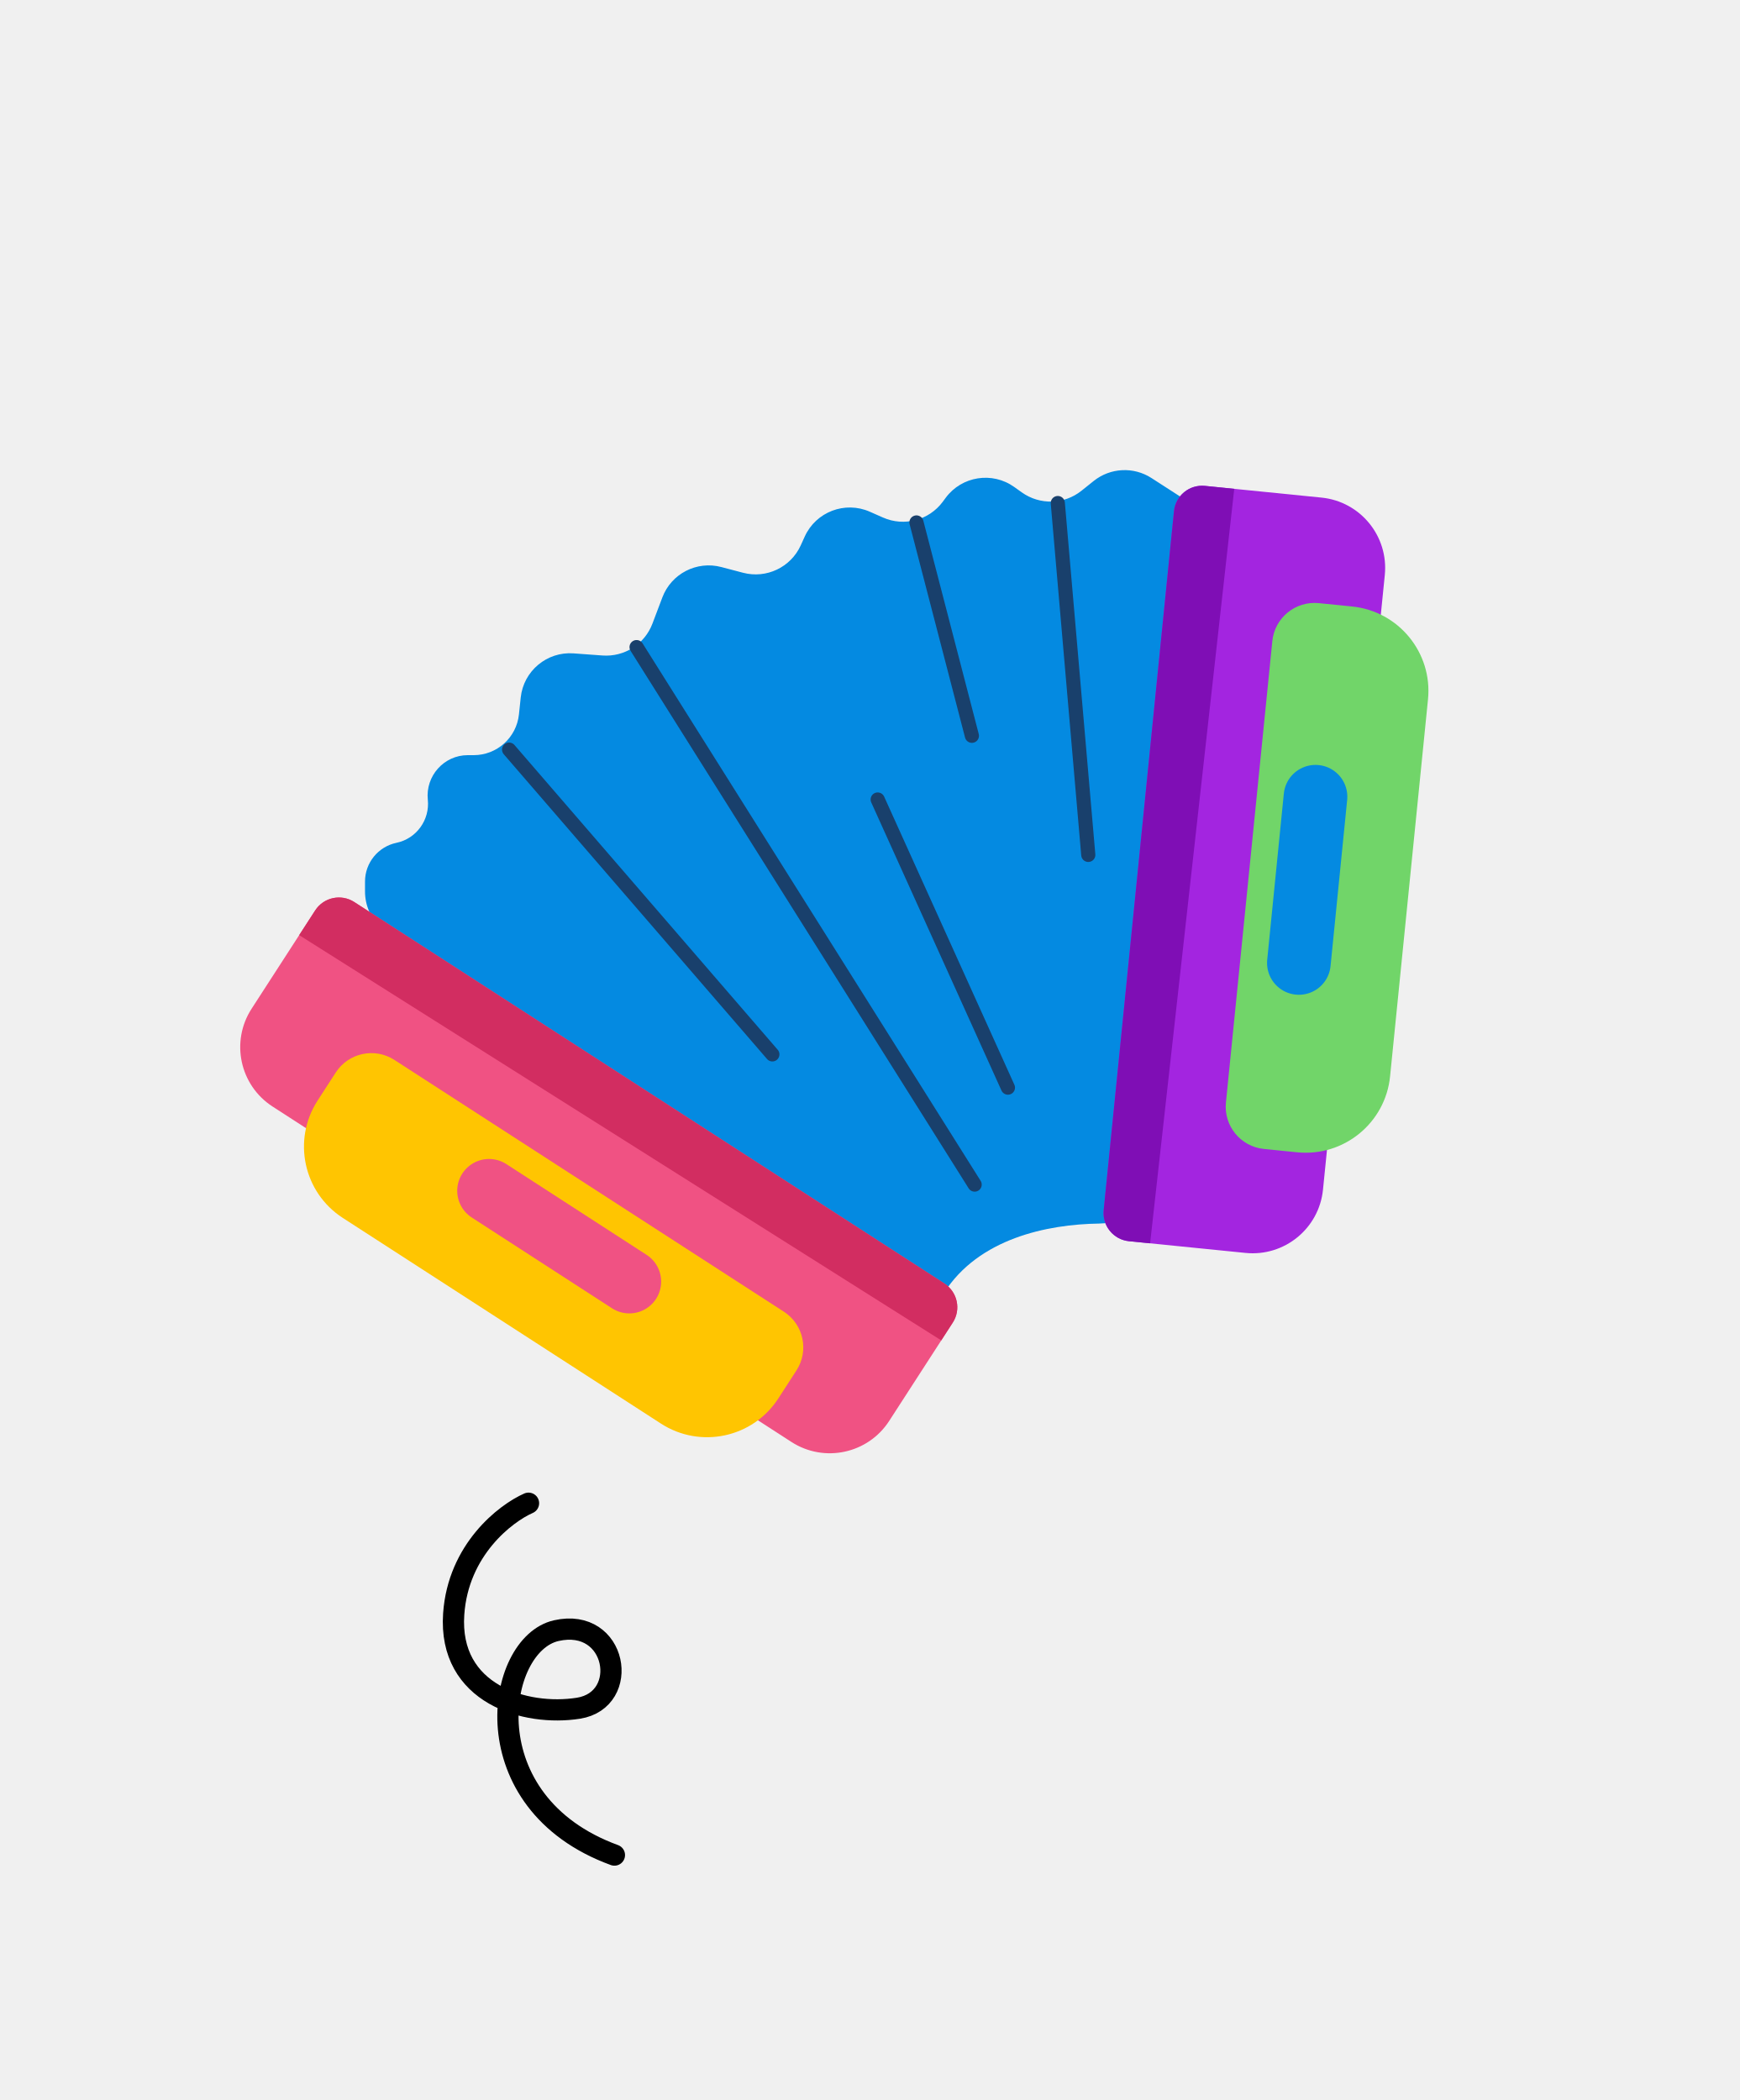
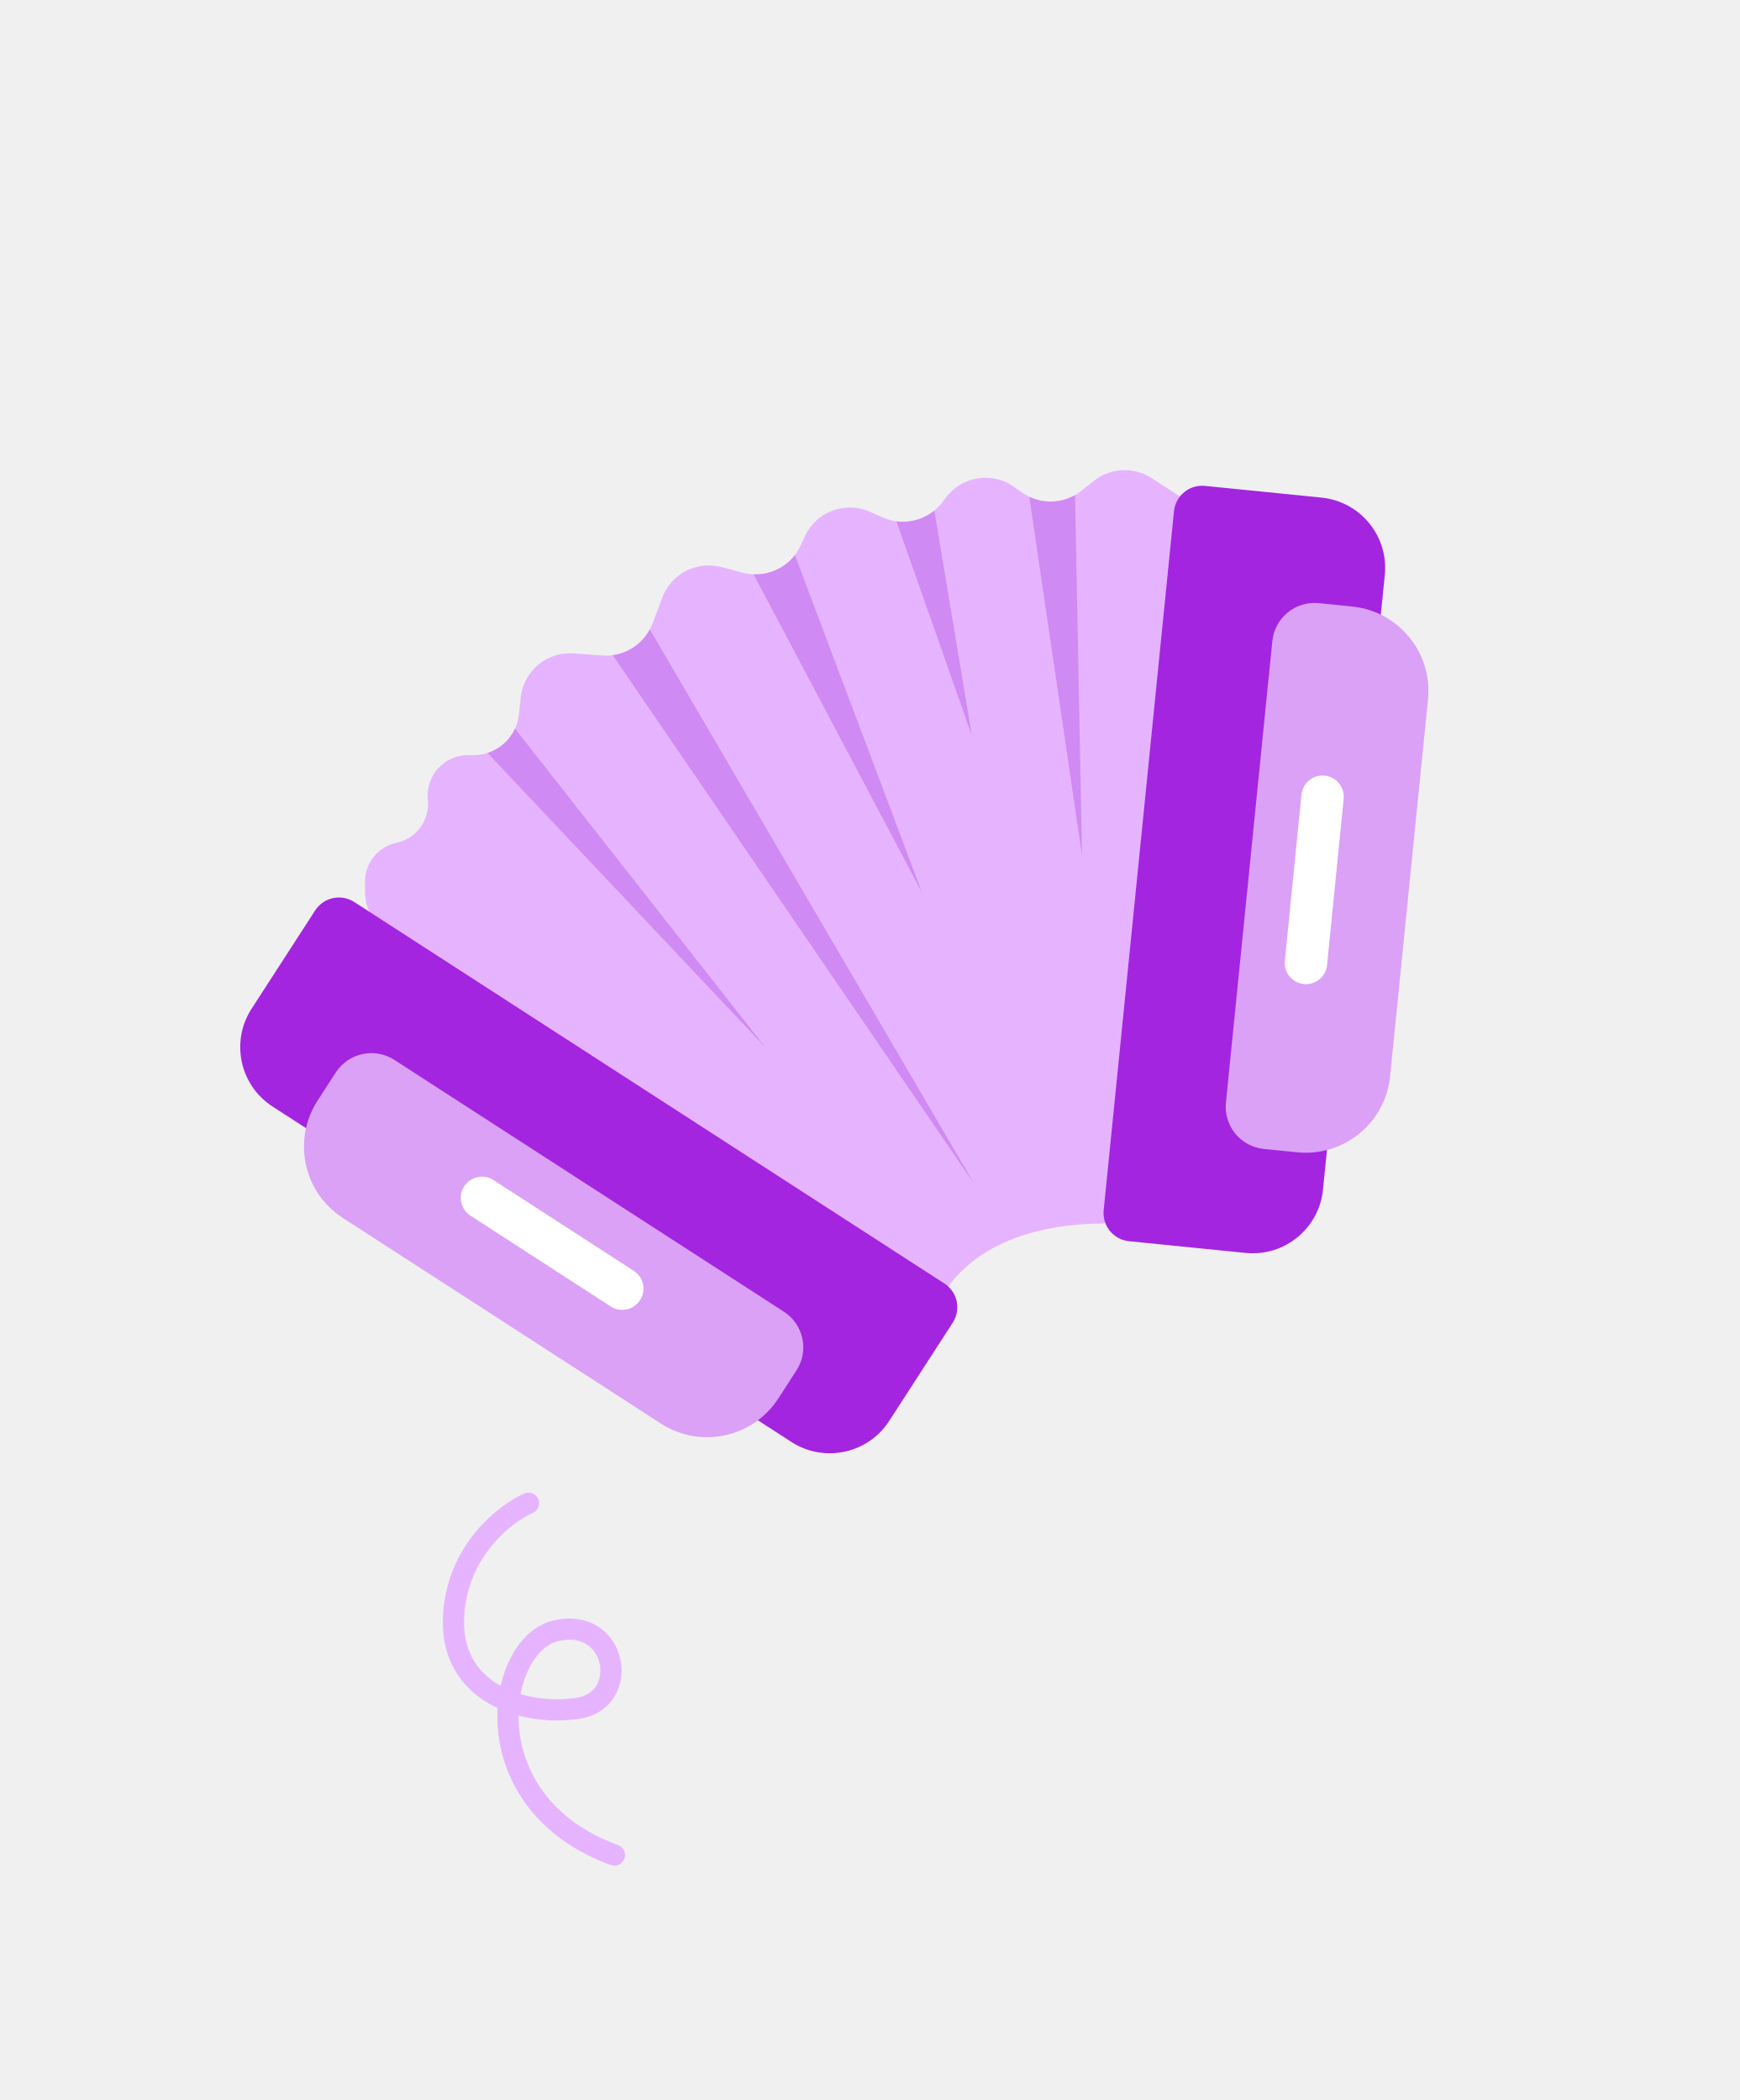
<svg xmlns="http://www.w3.org/2000/svg" width="246" height="297" viewBox="0 0 246 297" fill="none">
-   <path d="M51.613 124.676L51.613 126.086C51.613 128.031 52.418 129.887 53.849 131.203C78.867 154.205 126.51 193.765 133.505 182.816C138.39 175.171 148.047 173.149 155.433 173.046C159.771 172.986 163.952 169.851 164.254 165.524L170.442 76.838C170.619 74.293 169.398 71.852 167.253 70.469L162.816 67.606C160.287 65.975 156.999 66.142 154.649 68.022L152.921 69.405C150.475 71.361 147.028 71.455 144.479 69.635L143.414 68.874C140.306 66.654 135.993 67.335 133.72 70.403L133.31 70.958C131.362 73.587 127.853 74.516 124.859 73.196L122.99 72.371C119.481 70.823 115.379 72.387 113.792 75.879L113.223 77.132C111.811 80.237 108.367 81.873 105.069 81.005L101.987 80.194C98.521 79.282 94.927 81.134 93.659 84.486L92.253 88.201C91.157 91.099 88.285 92.932 85.195 92.706L81.102 92.406C77.333 92.13 74.025 94.896 73.629 98.654L73.378 101.039C73.033 104.314 70.271 106.801 66.977 106.801L66.138 106.801C62.771 106.801 60.147 109.755 60.493 113.106C60.789 115.961 58.88 118.609 56.07 119.195C53.474 119.736 51.613 122.024 51.613 124.676Z" fill="#048AE1" />
+   <path d="M51.613 124.676L51.613 126.086C51.613 128.031 52.418 129.887 53.849 131.203C78.867 154.205 126.51 193.765 133.505 182.816C138.39 175.171 148.047 173.149 155.433 173.046C159.771 172.986 163.952 169.851 164.254 165.524L170.442 76.838C170.619 74.293 169.398 71.852 167.253 70.469L162.816 67.606C160.287 65.975 156.999 66.142 154.649 68.022L152.921 69.405C150.475 71.361 147.028 71.455 144.479 69.635L143.414 68.874C140.306 66.654 135.993 67.335 133.72 70.403L133.31 70.958C131.362 73.587 127.853 74.516 124.859 73.196L122.99 72.371C119.481 70.823 115.379 72.387 113.792 75.879L113.223 77.132C111.811 80.237 108.367 81.873 105.069 81.005L101.987 80.194C98.521 79.282 94.927 81.134 93.659 84.486L92.253 88.201C91.157 91.099 88.285 92.932 85.195 92.706L81.102 92.406C77.333 92.13 74.025 94.896 73.629 98.654L73.378 101.039C73.033 104.314 70.271 106.801 66.977 106.801L66.138 106.801C62.771 106.801 60.147 109.755 60.493 113.106C60.789 115.961 58.88 118.609 56.07 119.195C53.474 119.736 51.613 122.024 51.613 124.676Z" fill="#E6B4FF" />
+   <path fill-rule="evenodd" clip-rule="evenodd" d="M72.827 103.054C72.074 104.692 70.659 105.947 68.94 106.497L108.213 148.121L72.827 103.054ZM91.885 89.014C90.823 91.013 88.859 92.366 86.637 92.664L137.815 167.536L91.885 89.014ZM112.404 78.499C111.02 80.303 108.833 81.327 106.558 81.231L130.387 126.268L112.404 78.499ZM132.118 72.21C130.619 73.438 128.672 73.988 126.757 73.732L137.425 104.06L132.118 72.21ZM152.01 70.024C150.022 71.157 147.599 71.243 145.538 70.261L153 121.001L152.01 70.024Z" fill="#D08AF3" />
  <path d="M166 72.298C166.221 70.1 168.182 68.498 170.38 68.719L186.86 70.375C192.355 70.928 196.362 75.831 195.81 81.326L187.07 168.249C186.518 173.744 181.615 177.751 176.12 177.199L159.64 175.542C157.442 175.321 155.839 173.36 156.06 171.162L166 72.298Z" fill="#A325E0" />
-   <path fill-rule="evenodd" clip-rule="evenodd" d="M174.522 69.135L170.38 68.719C168.182 68.498 166.221 70.1 166 72.298L156.06 171.162C155.839 173.36 157.442 175.321 159.64 175.542L162.624 175.842L174.522 69.135Z" fill="#7F0EB5" />
-   <path d="M179.906 90.671C180.237 87.374 183.179 84.97 186.476 85.301L191.178 85.774C197.772 86.437 202.581 92.32 201.918 98.914L196.557 152.228C195.894 158.823 190.011 163.631 183.417 162.968L178.715 162.495C175.418 162.163 173.013 159.222 173.345 155.925L179.906 90.671Z" fill="#71D569" />
-   <path d="M186.011 112.68L183.66 136.189" stroke="#048AE1" stroke-width="9" stroke-linecap="round" />
-   <path d="M50.095 127.572C48.24 126.373 45.764 126.904 44.565 128.759L35.572 142.668C32.573 147.306 33.902 153.497 38.539 156.495L111.902 203.93C116.54 206.928 122.731 205.6 125.729 200.962L134.722 187.053C135.922 185.198 135.39 182.721 133.535 181.522L50.095 127.572Z" fill="#F05283" />
-   <path fill-rule="evenodd" clip-rule="evenodd" d="M42.304 132.255L44.565 128.759C45.764 126.904 48.24 126.373 50.095 127.572L133.535 181.522C135.39 182.721 135.922 185.198 134.722 187.053L133.094 189.571L42.304 132.255Z" fill="#D22D61" />
-   <path d="M55.769 149.904C52.986 148.105 49.272 148.902 47.473 151.685L44.907 155.654C41.308 161.219 42.903 168.648 48.468 172.247L93.465 201.34C99.03 204.938 106.459 203.344 110.057 197.778L112.623 193.81C114.423 191.027 113.625 187.312 110.843 185.513L55.769 149.904Z" fill="#FFC501" />
-   <path d="M69.151 168.413L88.986 181.252" stroke="#F05283" stroke-width="9" stroke-linecap="round" />
-   <path d="M71.988 106.018L109.212 149.119" stroke="#19406C" stroke-width="2" stroke-linecap="round" />
-   <path d="M90.012 91.519L137.815 167.535" stroke="#19406C" stroke-width="2" stroke-linecap="round" />
-   <path d="M124.104 113.072L142.52 153.823" stroke="#19406C" stroke-width="2" stroke-linecap="round" />
-   <path d="M129.588 73.889L137.425 104.06" stroke="#19406C" stroke-width="2" stroke-linecap="round" />
-   <path d="M149.572 71.144L153.882 120.907" stroke="#19406C" stroke-width="2" stroke-linecap="round" />
-   <path d="M74.733 212.598C71.467 214.034 64.78 219.18 64.153 228.271C63.369 239.634 74.341 242.769 81.785 241.593C89.23 240.418 87.271 228.663 78.651 230.622C70.031 232.581 66.504 254.916 86.879 262.36" stroke="black" stroke-width="3" stroke-linecap="round" />
+   <path d="M179.906 90.671C180.237 87.374 183.179 84.97 186.476 85.301L191.178 85.774C197.772 86.437 202.581 92.32 201.918 98.914L196.557 152.228C195.894 158.823 190.011 163.631 183.417 162.968L178.715 162.495C175.418 162.163 173.013 159.222 173.345 155.925L179.906 90.671Z" fill="#DAA1F6" />
+   <path d="M187.011 112.68L184.66 136.189" stroke="white" stroke-width="6" stroke-linecap="round" />
+   <path d="M50.095 127.572C48.24 126.373 45.764 126.904 44.565 128.759L35.572 142.668C32.573 147.306 33.902 153.497 38.539 156.495L111.902 203.93C116.54 206.928 122.731 205.6 125.729 200.962L134.722 187.053C135.922 185.198 135.39 182.721 133.535 181.522L50.095 127.572Z" fill="#A325E0" />
+   <path d="M55.769 149.904C52.986 148.105 49.272 148.902 47.473 151.685L44.907 155.654C41.308 161.219 42.903 168.648 48.468 172.247L93.465 201.34C99.03 204.938 106.459 203.344 110.057 197.778L112.623 193.81C114.423 191.027 113.625 187.312 110.843 185.513L55.769 149.904Z" fill="#DAA1F6" />
+   <path d="M68.151 169.413L87.986 182.252" stroke="white" stroke-width="6" stroke-linecap="round" />
+   <path d="M74.733 212.598C71.467 214.034 64.78 219.18 64.153 228.271C63.369 239.634 74.341 242.769 81.785 241.593C89.23 240.418 87.271 228.663 78.651 230.622C70.031 232.581 66.504 254.916 86.879 262.36" stroke="#E6B4FF" stroke-width="3" stroke-linecap="round" />
</svg>
